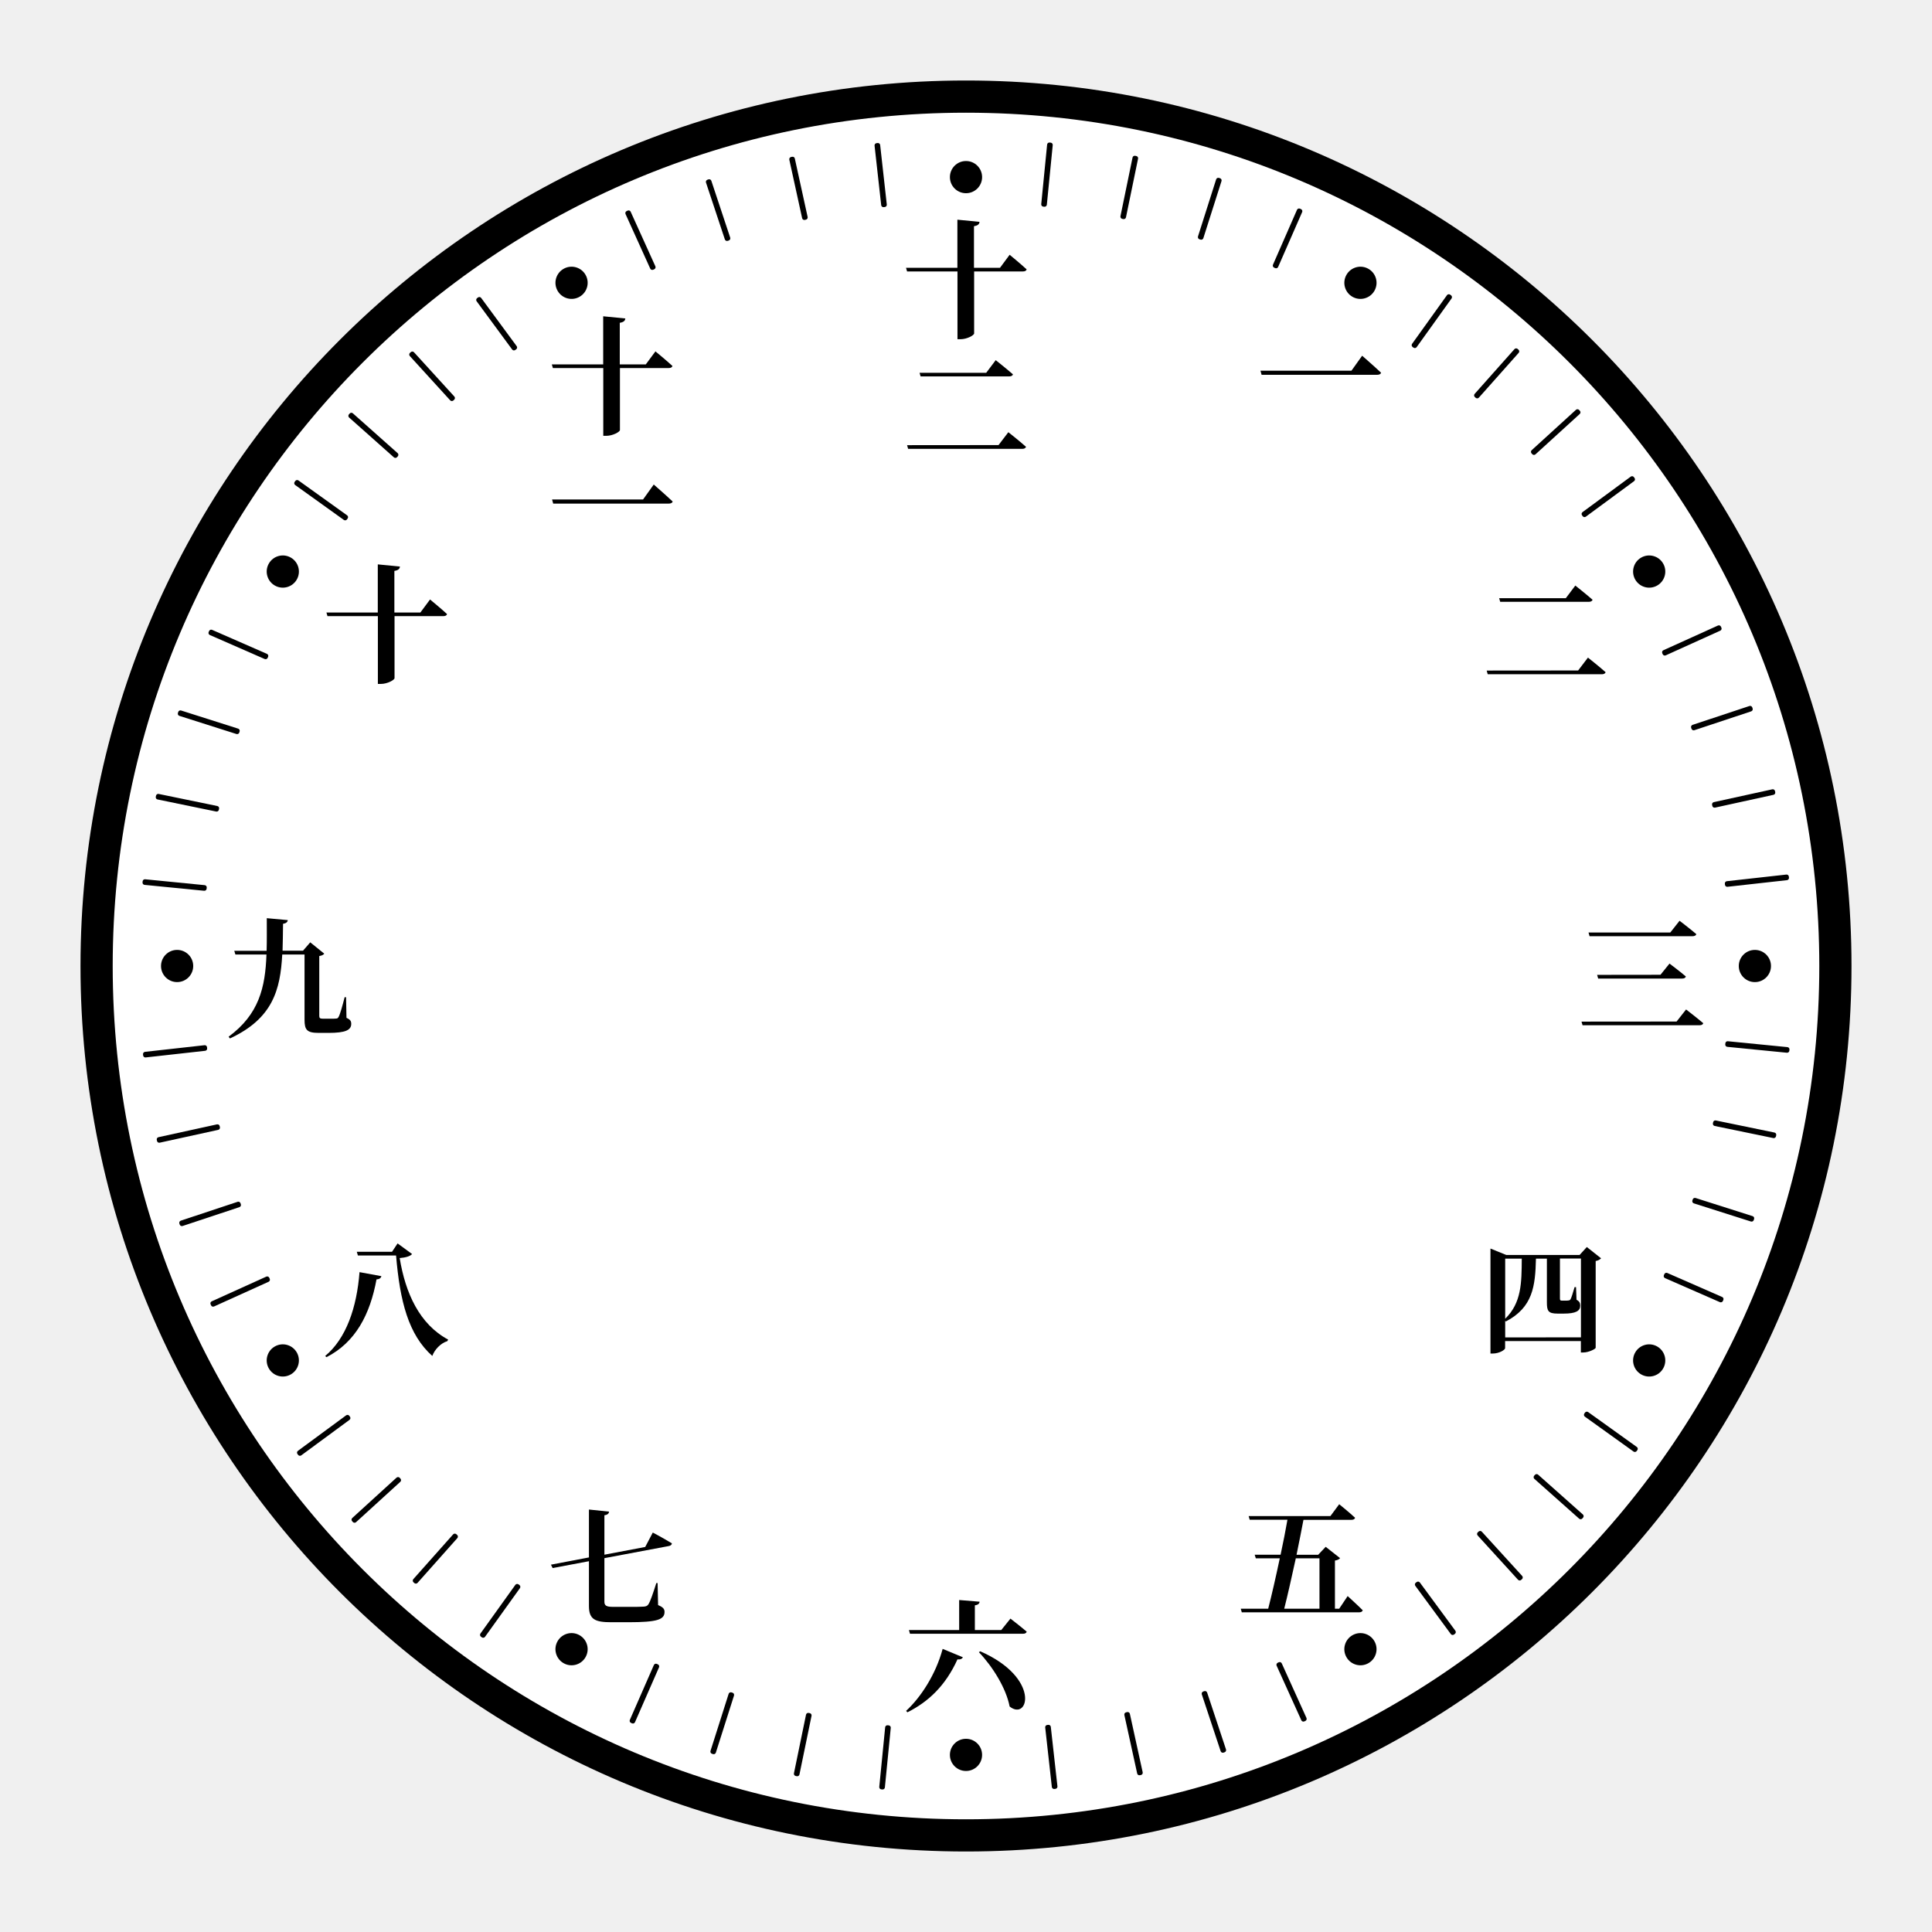
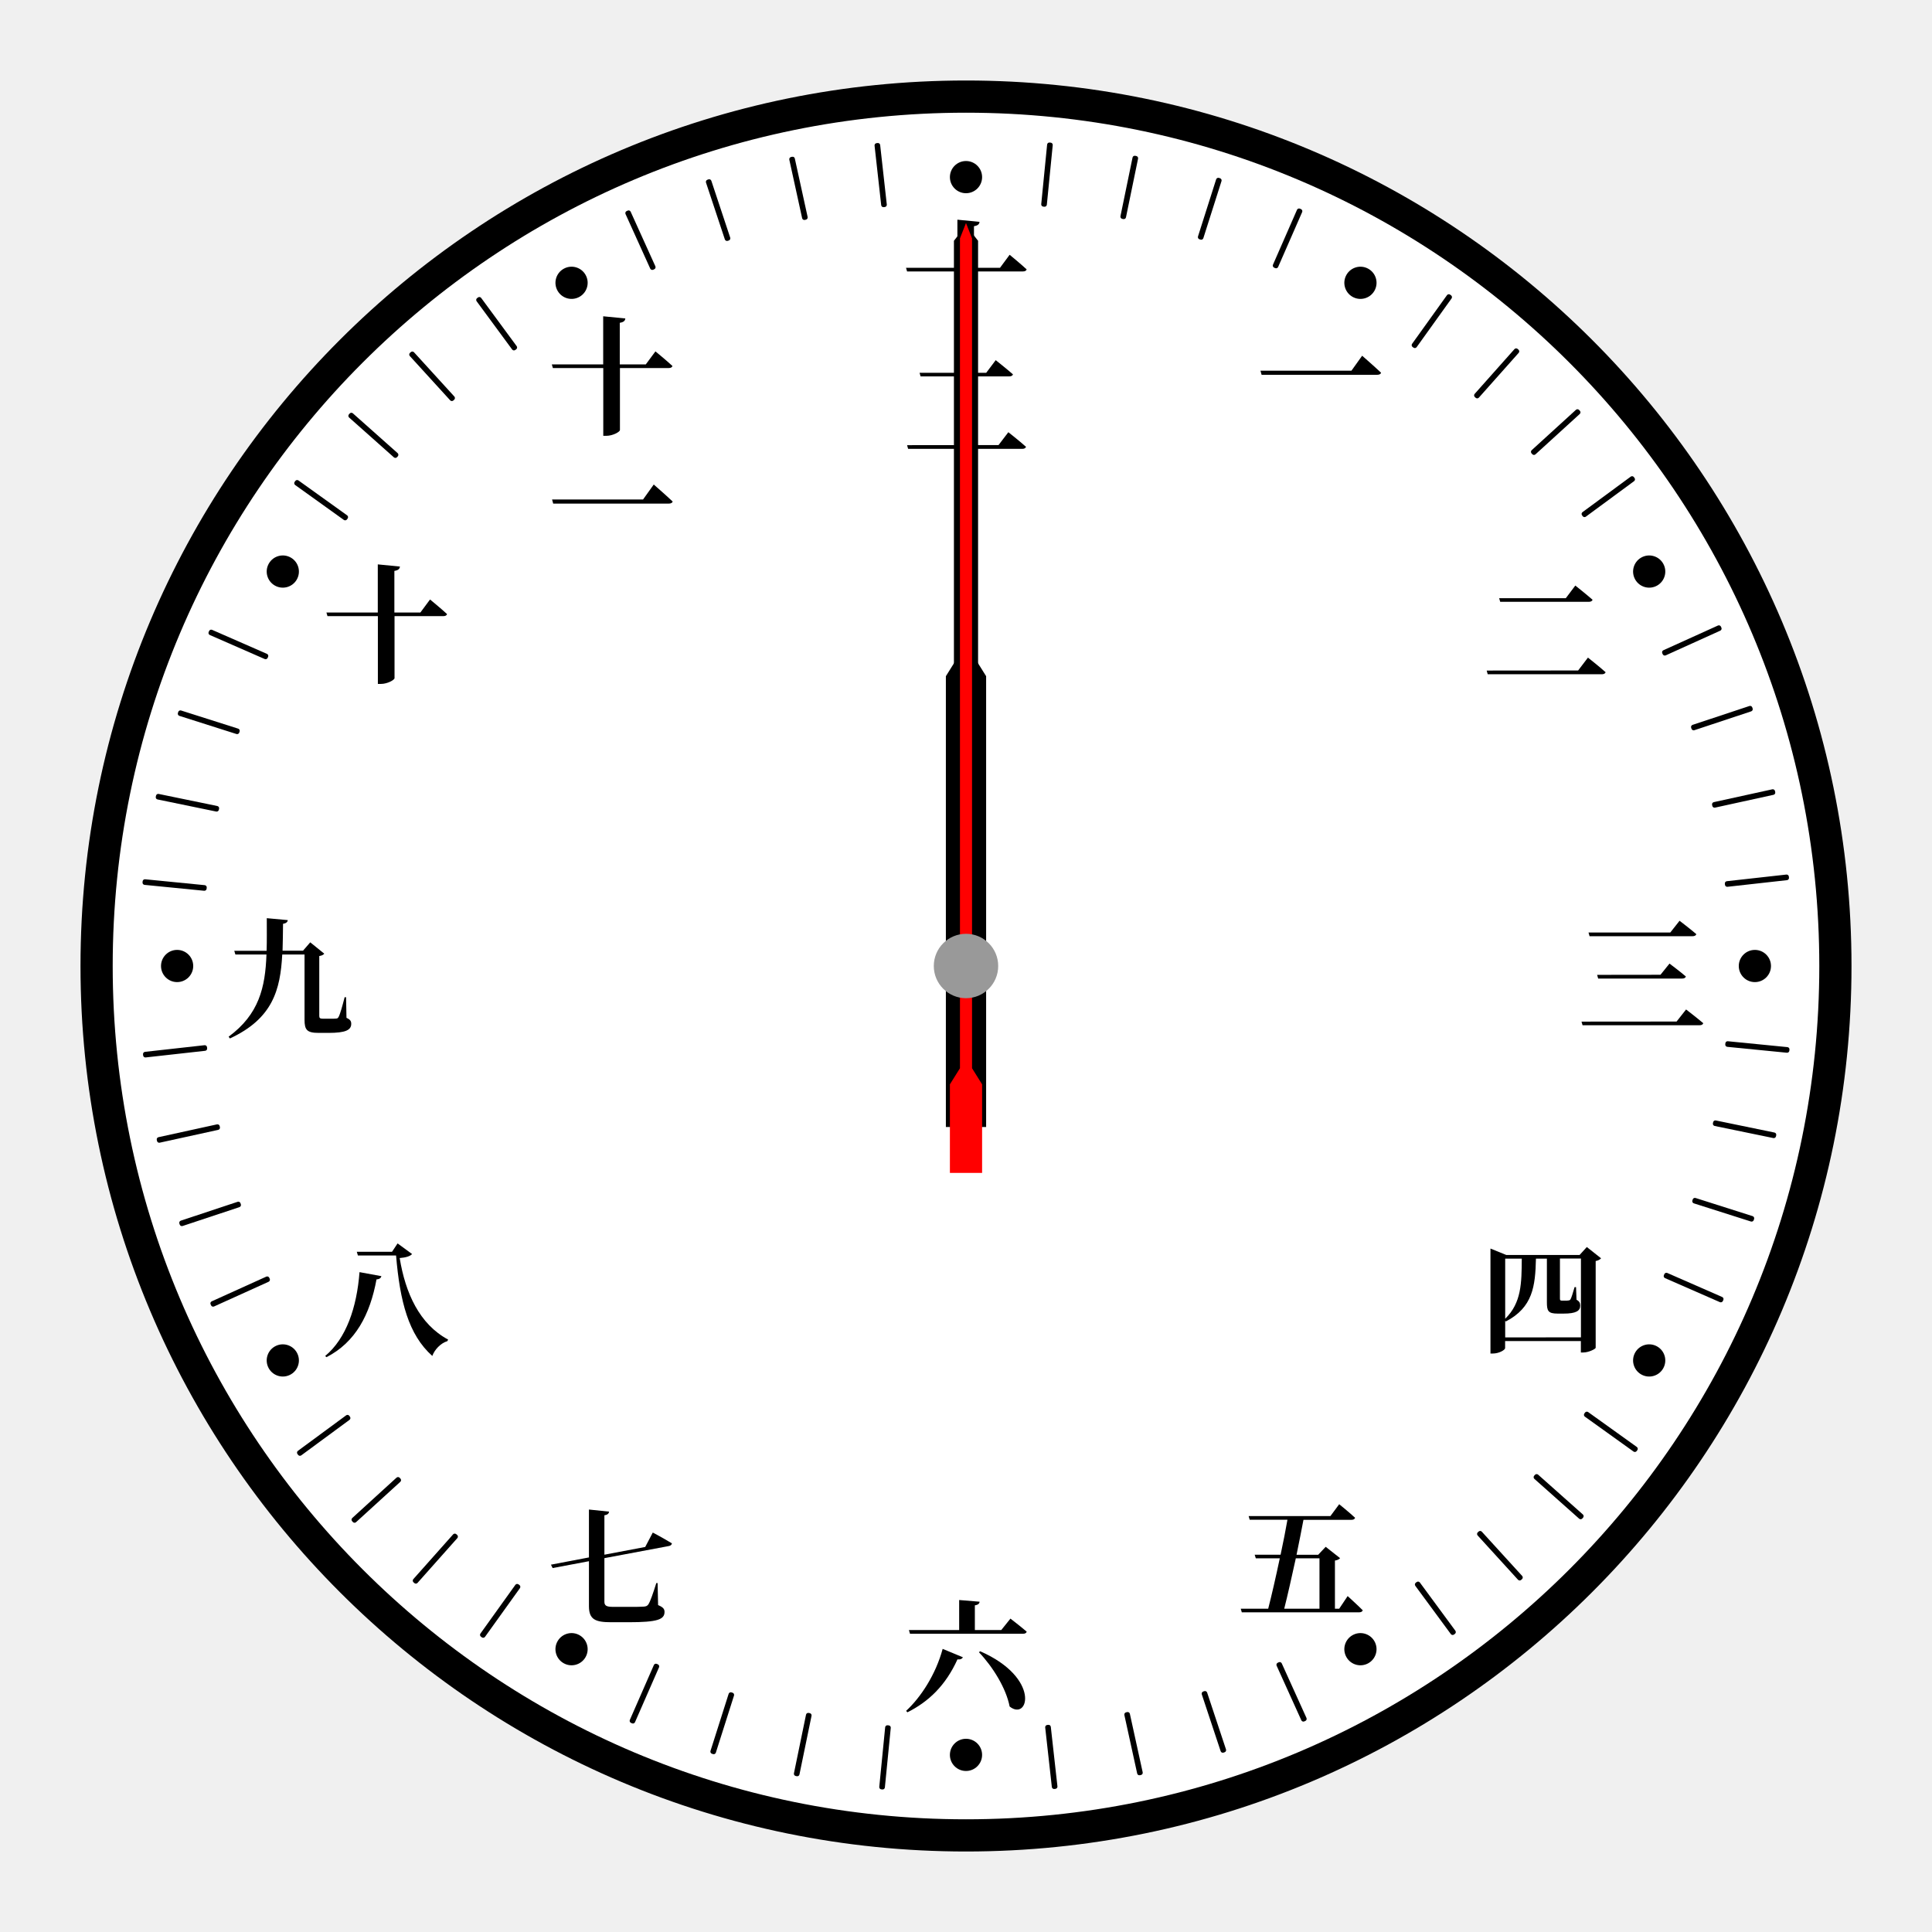
<svg xmlns="http://www.w3.org/2000/svg" xmlns:xlink="http://www.w3.org/1999/xlink" id="svg8" version="1.1" viewBox="0 0 24 24" height="240" width="240">
-   <defs id="defs2" />
-   <g id="layer1">
+   <defs id="defs2">
+     <rect id="rect1994" height="8.4" width="10.2" y="8.4" x="7.8" />
+   </defs>
+   <g style="display:inline" id="layer1">
    <circle r="10.8" cy="12" cx="12" id="path873" style="fill:#ffffff;stroke:#000000;stroke-width:0.4;stroke-linecap:square;stroke-linejoin:round" />
    <g transform="rotate(-0.339752,11.97319,12.00003)" id="g1076">
-       <rect transform="matrix(1,2.9984403e-4,3.1580234e-4,0.9999999,0,0)" rx="0.028" y="1.518" x="-1.946" height="0.8" width="0.07" id="use896" style="fill:#000000;stroke:none;stroke-width:0.274;stroke-linecap:square;stroke-linejoin:round" />
-       <rect rx="0.25" transform="rotate(0.339752)" y="3.129" x="-2.329" height="0.4" width="0.4" id="rect1122" style="fill:#000000;stroke:none;stroke-width:0.231;stroke-linecap:square;stroke-linejoin:round" />
-       <use height="100%" width="100%" transform="rotate(-6,6.944633,-121.1139)" id="use1492" xlink:href="#use896" y="0" x="0" />
-       <use x="0" y="0" xlink:href="#use896" id="use1494" transform="rotate(-12,5.984211,-54.42439)" width="100%" height="100%" />
-       <use height="100%" width="100%" transform="rotate(-18,5.662897,-32.11308)" id="use1496" xlink:href="#use896" y="0" x="0" />
-       <use x="0" y="0" xlink:href="#use896" id="use1498" transform="rotate(-24,5.501355,-20.89597)" width="100%" height="100%" />
-       <use height="100%" width="100%" transform="rotate(-36,5.338023,-9.55461)" id="use1500" xlink:href="#use896" y="0" x="0" />
-       <use x="0" y="0" xlink:href="#use896" id="use1502" transform="rotate(-42,5.290579,-6.260178)" width="100%" height="100%" />
-       <use height="100%" width="100%" transform="rotate(-48,5.254533,-3.757242)" id="use1504" xlink:href="#use896" y="0" x="0" />
-       <use x="0" y="0" xlink:href="#use896" id="use1506" transform="rotate(-54,5.226079,-1.781492)" width="100%" height="100%" />
-       <use height="100%" width="100%" transform="rotate(-66,5.183639,1.165446)" id="use1508" xlink:href="#use896" y="0" x="0" />
-       <use x="0" y="0" xlink:href="#use896" id="use1510" transform="rotate(-72,5.167227,2.305078)" width="100%" height="100%" />
-       <use height="100%" width="100%" transform="rotate(-78,5.153023,3.291362)" id="use1512" xlink:href="#use896" y="0" x="0" />
-       <use x="0" y="0" xlink:href="#use896" id="use1514" transform="rotate(-84,5.140546,4.157743)" width="100%" height="100%" />
-       <use height="100%" width="100%" transform="rotate(-96,5.119443,5.623096)" id="use1516" xlink:href="#use896" y="0" x="0" />
-       <use x="0" y="0" xlink:href="#use896" id="use1518" transform="rotate(-102,5.110346,6.254804)" width="100%" height="100%" />
-       <use height="100%" width="100%" transform="rotate(-108,5.101989,6.835076)" id="use1520" xlink:href="#use896" y="0" x="0" />
-       <use x="0" y="0" xlink:href="#use896" id="use1522" transform="rotate(-114,5.094245,7.37278)" width="100%" height="100%" />
-       <use height="100%" width="100%" transform="rotate(-126,5.080202,8.347891)" id="use1524" xlink:href="#use896" y="0" x="0" />
-       <use x="0" y="0" xlink:href="#use896" id="use1526" transform="rotate(-132,5.073747,8.796101)" width="100%" height="100%" />
-       <use height="100%" width="100%" transform="rotate(-138,5.067587,9.223871)" id="use1528" xlink:href="#use896" y="0" x="0" />
-       <use x="0" y="0" xlink:href="#use896" id="use1530" transform="rotate(-144,5.061669,9.634769)" width="100%" height="100%" />
-       <use height="100%" width="100%" transform="rotate(-156,5.050389,10.41805)" id="use1532" xlink:href="#use896" y="0" x="0" />
-       <use x="0" y="0" xlink:href="#use896" id="use1534" transform="rotate(-162,5.044951,10.79568)" width="100%" height="100%" />
-       <use height="100%" width="100%" transform="rotate(-168,5.039602,11.16709)" id="use1536" xlink:href="#use896" y="0" x="0" />
-       <use x="0" y="0" xlink:href="#use896" id="use1538" transform="rotate(-174,5.034312,11.53444)" width="100%" height="100%" />
-       <use height="100%" width="100%" transform="rotate(174,5.023789,12.2651)" id="use1540" xlink:href="#use896" y="0" x="0" />
-       <use x="0" y="0" xlink:href="#use896" id="use1542" transform="rotate(168,5.018499,12.63244)" width="100%" height="100%" />
-       <use height="100%" width="100%" transform="rotate(162,5.01315,13.00386)" id="use1544" xlink:href="#use896" y="0" x="0" />
-       <use x="0" y="0" xlink:href="#use896" id="use1546" transform="rotate(156,5.007711,13.38149)" width="100%" height="100%" />
-       <use height="100%" width="100%" transform="rotate(144,4.996431,14.16477)" id="use1548" xlink:href="#use896" y="0" x="0" />
-       <use x="0" y="0" xlink:href="#use896" id="use1550" transform="rotate(138,4.990514,14.57567)" width="100%" height="100%" />
-       <use height="100%" width="100%" transform="rotate(132,4.984353,15.00343)" id="use1552" xlink:href="#use896" y="0" x="0" />
-       <use x="0" y="0" xlink:href="#use896" id="use1554" transform="rotate(126,4.977898,15.45164)" width="100%" height="100%" />
-       <use height="100%" width="100%" transform="rotate(114,4.963855,16.42676)" id="use1556" xlink:href="#use896" y="0" x="0" />
-       <use x="0" y="0" xlink:href="#use896" id="use1558" transform="rotate(108,4.956112,16.96446)" width="100%" height="100%" />
-       <use height="100%" width="100%" transform="rotate(102,4.947755,17.54473)" id="use1560" xlink:href="#use896" y="0" x="0" />
-       <use x="0" y="0" xlink:href="#use896" id="use1562" transform="rotate(96,4.938657,18.17644)" width="100%" height="100%" />
-       <use height="100%" width="100%" transform="rotate(84,4.917554,19.64179)" id="use1564" xlink:href="#use896" y="0" x="0" />
-       <use x="0" y="0" xlink:href="#use896" id="use1566" transform="rotate(78,4.905077,20.50817)" width="100%" height="100%" />
-       <use height="100%" width="100%" transform="rotate(72,4.890873,21.49446)" id="use1568" xlink:href="#use896" y="0" x="0" />
-       <use x="0" y="0" xlink:href="#use896" id="use1570" transform="rotate(66,4.874461,22.63409)" width="100%" height="100%" />
-       <use height="100%" width="100%" transform="rotate(54,4.832021,25.58103)" id="use1572" xlink:href="#use896" y="0" x="0" />
-       <use x="0" y="0" xlink:href="#use896" id="use1574" transform="rotate(48,4.803567,27.55678)" width="100%" height="100%" />
-       <use height="100%" width="100%" transform="rotate(42,4.767522,30.05971)" id="use1576" xlink:href="#use896" y="0" x="0" />
-       <use x="0" y="0" xlink:href="#use896" id="use1578" transform="rotate(36,4.720077,33.35415)" width="100%" height="100%" />
-       <use height="100%" width="100%" transform="rotate(24,4.556746,44.69551)" id="use1580" xlink:href="#use896" y="0" x="0" />
-       <use x="0" y="0" xlink:href="#use896" id="use1582" transform="rotate(18,4.395204,55.91261)" width="100%" height="100%" />
-       <use height="100%" width="100%" transform="rotate(12,4.07389,78.22392)" id="use1584" xlink:href="#use896" y="0" x="0" />
-       <use x="0" y="0" xlink:href="#use896" id="use1586" transform="rotate(6,3.113469,144.9134)" width="100%" height="100%" />
-       <use height="100%" width="100%" transform="rotate(-30,2.8145,-13.95233)" id="use1590" xlink:href="#rect1122" y="0" x="0" />
-       <use x="0" y="0" xlink:href="#rect1122" id="use1592" transform="rotate(-60,3.930276,0.2545401)" width="100%" height="100%" />
-       <use height="100%" width="100%" transform="rotate(-90,4.338679,5.454614)" id="use1594" xlink:href="#rect1122" y="0" x="0" />
-       <use x="0" y="0" xlink:href="#rect1122" id="use1596" transform="rotate(-120,4.57447,8.456878)" width="100%" height="100%" />
-       <use height="100%" width="100%" transform="rotate(-150,4.747081,10.65469)" id="use1598" xlink:href="#rect1122" y="0" x="0" />
-       <use x="0" y="0" xlink:href="#rect1122" id="use1600" transform="rotate(-180,4.896567,12.55805)" width="100%" height="100%" />
-       <use height="100%" width="100%" transform="rotate(150,5.046053,14.46141)" id="use1602" xlink:href="#rect1122" y="0" x="0" />
-       <use x="0" y="0" xlink:href="#rect1122" id="use1604" transform="rotate(120,5.218664,16.65922)" width="100%" height="100%" />
-       <use height="100%" width="100%" transform="rotate(90,5.454455,19.66148)" id="use1606" xlink:href="#rect1122" y="0" x="0" />
-       <use x="0" y="0" xlink:href="#rect1122" id="use1608" transform="rotate(60,5.862857,24.86155)" width="100%" height="100%" />
-       <use height="100%" width="100%" transform="rotate(30,6.978634,39.06842)" id="use1610" xlink:href="#rect1122" y="0" x="0" />
-       <use x="0" y="0" xlink:href="#rect1122" id="use1616" transform="translate(14.20687,-1.115776)" width="100%" height="100%" />
+       <use height="100%" width="100%" transform="rotate(-5.660248,6.224752,-129.0804)" id="use1492" xlink:href="#use896" y="0" x="0" />
+       <use x="0" y="0" xlink:href="#use896" id="use1494" transform="rotate(-11.66025,5.607704,-56.33429)" width="100%" height="100%" />
+       <use height="100%" width="100%" transform="rotate(-17.66025,5.40923,-32.93555)" id="use1496" xlink:href="#use896" y="0" x="0" />
+       <use x="0" y="0" xlink:href="#use896" id="use1498" transform="rotate(-23.66025,5.31089,-21.34186)" width="100%" height="100%" />
+       <use height="100%" width="100%" transform="rotate(-35.66025,5.212424,-9.733254)" id="use1500" xlink:href="#use896" y="0" x="0" />
+       <use x="0" y="0" xlink:href="#use896" id="use1502" transform="rotate(-41.66025,5.184,-6.382347)" width="100%" height="100%" />
+       <use height="100%" width="100%" transform="rotate(-47.66025,5.16246,-3.842824)" id="use1504" xlink:href="#use896" y="0" x="0" />
+       <use x="0" y="0" xlink:href="#use896" id="use1506" transform="rotate(-53.66025,5.145488,-1.842034)" width="100%" height="100%" />
+       <use height="100%" width="100%" transform="rotate(-65.66025,5.120228,1.135976)" id="use1508" xlink:href="#use896" y="0" x="0" />
+       <use x="0" y="0" xlink:href="#use896" id="use1510" transform="rotate(-71.66025,5.110477,2.285614)" width="100%" height="100%" />
+       <use height="100%" width="100%" transform="rotate(-77.66025,5.102045,3.279654)" id="use1512" xlink:href="#use896" y="0" x="0" />
+       <use x="0" y="0" xlink:href="#use896" id="use1514" transform="rotate(-83.66025,5.094645,4.15216)" width="100%" height="100%" />
+       <use height="100%" width="100%" transform="rotate(-95.66025,5.08214,5.626402)" id="use1516" xlink:href="#use896" y="0" x="0" />
+       <use x="0" y="0" xlink:href="#use896" id="use1518" transform="rotate(-101.6603,5.076754,6.261373)" width="100%" height="100%" />
+       <use height="100%" width="100%" transform="rotate(-107.6603,5.071809,6.844342)" id="use1520" xlink:href="#use896" y="0" x="0" />
+       <use x="0" y="0" xlink:href="#use896" id="use1522" transform="rotate(-113.6603,5.067229,7.384288)" width="100%" height="100%" />
+       <use height="100%" width="100%" transform="rotate(-125.6603,5.058929,8.362834)" id="use1524" xlink:href="#use896" y="0" x="0" />
+       <use x="0" y="0" xlink:href="#use896" id="use1526" transform="rotate(-131.6602,5.055116,8.812349)" width="100%" height="100%" />
+       <use height="100%" width="100%" transform="rotate(-137.6602,5.051478,9.241205)" id="use1528" xlink:href="#use896" y="0" x="0" />
+       <use x="0" y="0" xlink:href="#use896" id="use1530" transform="rotate(-143.6602,5.047985,9.653)" width="100%" height="100%" />
+       <use height="100%" width="100%" transform="rotate(-155.6602,5.04133,10.43759)" id="use1532" xlink:href="#use896" y="0" x="0" />
+       <use x="0" y="0" xlink:href="#use896" id="use1534" transform="rotate(-161.6602,5.038123,10.81566)" width="100%" height="100%" />
+       <use height="100%" width="100%" transform="rotate(-167.6602,5.03497,11.1874)" id="use1536" xlink:href="#use896" y="0" x="0" />
+       <use x="0" y="0" xlink:href="#use896" id="use1538" transform="rotate(-173.6602,5.031853,11.55494)" width="100%" height="100%" />
+       <use height="100%" width="100%" transform="rotate(174.3398,5.025654,12.28566)" id="use1540" xlink:href="#use896" y="0" x="0" />
+       <use x="0" y="0" xlink:href="#use896" id="use1542" transform="rotate(168.3398,5.02254,12.65286)" width="100%" height="100%" />
+       <use height="100%" width="100%" transform="rotate(162.3398,5.019392,13.02401)" id="use1544" xlink:href="#use896" y="0" x="0" />
+       <use x="0" y="0" xlink:href="#use896" id="use1546" transform="rotate(156.3398,5.016192,13.40126)" width="100%" height="100%" />
+       <use height="100%" width="100%" transform="rotate(144.3398,5.009558,14.18335)" id="use1548" xlink:href="#use896" y="0" x="0" />
+       <use x="0" y="0" xlink:href="#use896" id="use1550" transform="rotate(138.3398,5.00608,14.59342)" width="100%" height="100%" />
+       <use height="100%" width="100%" transform="rotate(132.3398,5.00246,15.02017)" id="use1552" xlink:href="#use896" y="0" x="0" />
+       <use x="0" y="0" xlink:href="#use896" id="use1554" transform="rotate(126.3397,4.998668,15.46715)" width="100%" height="100%" />
+       <use height="100%" width="100%" transform="rotate(114.3397,4.990425,16.43899)" id="use1556" xlink:href="#use896" y="0" x="0" />
+       <use x="0" y="0" xlink:href="#use896" id="use1558" transform="rotate(108.3397,4.985882,16.97455)" width="100%" height="100%" />
+       <use height="100%" width="100%" transform="rotate(102.3397,4.980982,17.55223)" id="use1560" xlink:href="#use896" y="0" x="0" />
+       <use x="0" y="0" xlink:href="#use896" id="use1562" transform="rotate(96.33975,4.975651,18.18079)" width="100%" height="100%" />
+       <use height="100%" width="100%" transform="rotate(84.33975,4.963294,19.63756)" id="use1564" xlink:href="#use896" y="0" x="0" />
+       <use x="0" y="0" xlink:href="#use896" id="use1566" transform="rotate(78.33975,4.955995,20.49801)" width="100%" height="100%" />
+       <use height="100%" width="100%" transform="rotate(72.33975,4.947693,21.47678)" id="use1568" xlink:href="#use896" y="0" x="0" />
+       <use x="0" y="0" xlink:href="#use896" id="use1570" transform="rotate(66.33975,4.938109,22.60671)" width="100%" height="100%" />
+       <use height="100%" width="100%" transform="rotate(54.33975,4.913368,25.52351)" id="use1572" xlink:href="#use896" y="0" x="0" />
+       <use x="0" y="0" xlink:href="#use896" id="use1574" transform="rotate(48.33975,4.896815,27.47498)" width="100%" height="100%" />
+       <use height="100%" width="100%" transform="rotate(42.33975,4.875885,29.94249)" id="use1576" xlink:href="#use896" y="0" x="0" />
+       <use x="0" y="0" xlink:href="#use896" id="use1578" transform="rotate(36.33975,4.848404,33.18236)" width="100%" height="100%" />
+       <use height="100%" width="100%" transform="rotate(24.33975,4.754378,44.26741)" id="use1580" xlink:href="#use896" y="0" x="0" />
+       <use x="0" y="0" xlink:href="#use896" id="use1582" transform="rotate(18.33975,4.662259,55.12774)" width="100%" height="100%" />
+       <use height="100%" width="100%" transform="rotate(12.33975,4.48157,76.42983)" id="use1584" xlink:href="#use896" y="0" x="0" />
+       <use x="0" y="0" xlink:href="#use896" id="use1586" transform="rotate(6.339752,3.960833,137.8215)" width="100%" height="100%" />
+       <use height="100%" width="100%" transform="rotate(-29.66025,2.634216,-14.21525)" id="use1590" xlink:href="#rect1122" y="0" x="0" />
+       <use x="0" y="0" xlink:href="#rect1122" id="use1592" transform="rotate(-59.66025,3.853756,0.2178809)" width="100%" height="100%" />
+       <use height="100%" width="100%" transform="rotate(-89.66025,4.296512,5.457853)" id="use1594" xlink:href="#rect1122" y="0" x="0" />
+       <use x="0" y="0" xlink:href="#rect1122" id="use1596" transform="rotate(-119.6603,4.55126,8.472777)" width="100%" height="100%" />
+       <use height="100%" width="100%" transform="rotate(-149.6602,4.737344,10.67506)" id="use1598" xlink:href="#rect1122" y="0" x="0" />
+       <use x="0" y="0" xlink:href="#rect1122" id="use1600" transform="rotate(-179.6602,4.898221,12.57903)" width="100%" height="100%" />
+       <use height="100%" width="100%" transform="rotate(150.3398,5.058843,14.47997)" id="use1602" xlink:href="#rect1122" y="0" x="0" />
+       <use x="0" y="0" xlink:href="#rect1122" id="use1604" transform="rotate(120.3397,5.243997,16.67125)" width="100%" height="100%" />
+       <use height="100%" width="100%" transform="rotate(90.33975,5.496374,19.6581)" id="use1606" xlink:href="#rect1122" y="0" x="0" />
+       <use x="0" y="0" xlink:href="#rect1122" id="use1608" transform="rotate(60.33975,5.932014,24.81387)" width="100%" height="100%" />
+       <use height="100%" width="100%" transform="rotate(30.33975,7.112672,38.78683)" id="use1610" xlink:href="#rect1122" y="0" x="0" />
+       <use x="0" y="0" xlink:href="#rect1122" id="use1616" transform="rotate(0.339752,207.2406,2407.281)" width="100%" height="100%" />
+     </g>
+     <g style="display:none" id="layer4">
+       <rect transform="matrix(0.9999842,-0.00562992,0.00624555,0.9999805,-0.07094677,0.07120906)" rx="0.028" y="1.518" x="-1.946" height="0.8" width="0.07" id="use896" style="fill:#000000;stroke:none;stroke-width:0.274;stroke-linecap:square;stroke-linejoin:round" />
+       <rect rx="0.25" transform="translate(-0.07094677,0.07120906)" y="3.129" x="-2.329" height="0.4" width="0.4" id="rect1122" style="fill:#000000;stroke:none;stroke-width:0.231;stroke-linecap:square;stroke-linejoin:round" />
    </g>
    <g transform="translate(0.00506583,0.08697566)" id="g1645-8" style="fill:#000000">
      <g style="font-style:normal;font-weight:normal;font-size:4px;line-height:1.25;font-family:sans-serif;letter-spacing:0px;word-spacing:0px;writing-mode:tb-rl;fill:#000000;fill-opacity:1;stroke:none;stroke-width:0.1" id="text1188-6" aria-label="十二">
        <path id="path1928" style="font-style:normal;font-variant:normal;font-weight:bold;font-stretch:normal;font-size:1.6px;font-family:'Noto Serif CJK JP';-inkscape-font-specification:'Noto Serif CJK JP Bold';writing-mode:tb-rl;fill:#000000;stroke-width:0.1" d="m 12.417,3.24 h -0.323 v -0.517 c 0.051,-0.008 0.066,-0.027 0.069,-0.054 l -0.275,-0.027 v 0.598 h -0.638 l 0.013,0.045 h 0.626 v 0.842 h 0.037 c 0.083,0 0.17,-0.05 0.17,-0.072 v -0.77 h 0.606 c 0.024,0 0.042,-0.008 0.046,-0.026 -0.078,-0.072 -0.211,-0.181 -0.211,-0.181 z" />
        <path id="path1930" style="font-style:normal;font-variant:normal;font-weight:bold;font-stretch:normal;font-size:1.6px;font-family:'Noto Serif CJK JP';-inkscape-font-specification:'Noto Serif CJK JP Bold';writing-mode:tb-rl;fill:#000000;stroke-width:0.1" d="m 11.263,5.443 0.013,0.046 h 1.418 c 0.022,0 0.042,-0.008 0.046,-0.026 -0.083,-0.074 -0.219,-0.181 -0.219,-0.181 l -0.122,0.16 z m 0.155,-0.899 0.013,0.045 h 1.101 c 0.022,0 0.042,-0.008 0.046,-0.026 -0.08,-0.07 -0.214,-0.176 -0.214,-0.176 l -0.118,0.157 z" />
      </g>
      <g style="font-style:normal;font-weight:normal;font-size:4px;line-height:1.25;font-family:sans-serif;letter-spacing:0px;word-spacing:0px;writing-mode:tb-rl;fill:#000000;fill-opacity:1;stroke:none;stroke-width:0.1" id="text1230-2" aria-label="十一">
        <path id="path1933" style="font-style:normal;font-variant:normal;font-weight:bold;font-stretch:normal;font-size:1.6px;font-family:'Noto Serif CJK JP';-inkscape-font-specification:'Noto Serif CJK JP Bold';writing-mode:tb-rl;fill:#000000;stroke-width:0.1" d="m 8.017,4.44 h -0.323 v -0.517 c 0.051,-0.008 0.066,-0.027 0.069,-0.054 l -0.275,-0.027 v 0.598 h -0.638 l 0.013,0.045 h 0.626 v 0.842 h 0.037 c 0.083,0 0.17,-0.05 0.17,-0.072 v -0.77 h 0.606 c 0.024,0 0.042,-0.008 0.046,-0.026 -0.078,-0.072 -0.211,-0.181 -0.211,-0.181 z" />
        <path id="path1935" style="font-style:normal;font-variant:normal;font-weight:bold;font-stretch:normal;font-size:1.6px;font-family:'Noto Serif CJK JP';-inkscape-font-specification:'Noto Serif CJK JP Bold';writing-mode:tb-rl;fill:#000000;stroke-width:0.1" d="m 6.853,6.118 0.014,0.051 h 1.434 c 0.027,0 0.045,-0.008 0.05,-0.026 -0.088,-0.083 -0.235,-0.211 -0.235,-0.211 l -0.133,0.186 z" />
      </g>
      <g style="font-style:normal;font-weight:normal;font-size:4px;line-height:1.25;font-family:sans-serif;letter-spacing:0px;word-spacing:0px;writing-mode:tb-rl;fill:#000000;fill-opacity:1;stroke:none;stroke-width:0.1" id="text1250-8" aria-label="一">
        <path id="path1938" style="font-style:normal;font-variant:normal;font-weight:bold;font-stretch:normal;font-size:1.6px;font-family:'Noto Serif CJK JP';-inkscape-font-specification:'Noto Serif CJK JP Bold';writing-mode:tb-rl;fill:#000000;stroke-width:0.1" d="m 15.653,4.518 0.014,0.051 h 1.434 c 0.027,0 0.045,-0.008 0.05,-0.026 -0.088,-0.083 -0.235,-0.211 -0.235,-0.211 l -0.133,0.186 z" />
      </g>
      <g style="font-style:normal;font-weight:normal;font-size:4px;line-height:1.25;font-family:sans-serif;letter-spacing:0px;word-spacing:0px;writing-mode:tb-rl;fill:#000000;fill-opacity:1;stroke:none;stroke-width:0.1" id="text1254-0" aria-label="二">
        <path id="path1941" style="font-style:normal;font-variant:normal;font-weight:bold;font-stretch:normal;font-size:1.6px;font-family:'Noto Serif CJK JP';-inkscape-font-specification:'Noto Serif CJK JP Bold';writing-mode:tb-rl;fill:#000000;stroke-width:0.1" d="m 18.463,8.243 0.013,0.046 h 1.418 c 0.022,0 0.042,-0.008 0.046,-0.026 -0.083,-0.074 -0.219,-0.181 -0.219,-0.181 l -0.122,0.16 z m 0.155,-0.899 0.013,0.045 h 1.101 c 0.022,0 0.042,-0.008 0.046,-0.026 -0.08,-0.07 -0.214,-0.176 -0.214,-0.176 l -0.118,0.157 z" />
      </g>
      <g style="font-style:normal;font-weight:normal;font-size:4px;line-height:1.25;font-family:sans-serif;letter-spacing:0px;word-spacing:0px;writing-mode:tb-rl;fill:#000000;fill-opacity:1;stroke:none;stroke-width:0.1" id="text1258-9" aria-label="三">
        <path id="path1944" style="font-style:normal;font-variant:normal;font-weight:bold;font-stretch:normal;font-size:1.6px;font-family:'Noto Serif CJK JP';-inkscape-font-specification:'Noto Serif CJK JP Bold';writing-mode:tb-rl;fill:#000000;stroke-width:0.1" d="m 19.641,12.604 0.013,0.045 h 1.453 c 0.024,0 0.042,-0.008 0.046,-0.026 -0.082,-0.069 -0.213,-0.17 -0.213,-0.17 l -0.118,0.15 z m 0.194,-0.581 0.013,0.046 h 1.043 c 0.024,0 0.042,-0.008 0.046,-0.026 -0.077,-0.066 -0.203,-0.16 -0.203,-0.16 l -0.112,0.139 z m -0.107,-0.526 0.013,0.046 h 1.28 c 0.022,0 0.042,-0.008 0.046,-0.026 -0.078,-0.067 -0.208,-0.166 -0.208,-0.166 l -0.115,0.146 z" />
      </g>
      <g style="font-style:normal;font-weight:normal;font-size:4px;line-height:1.25;font-family:sans-serif;letter-spacing:0px;word-spacing:0px;writing-mode:tb-rl;fill:#000000;fill-opacity:1;stroke:none;stroke-width:0.1" id="text1262-6" aria-label="四 ">
        <path id="path1947" style="font-style:normal;font-variant:normal;font-weight:bold;font-stretch:normal;font-size:1.6px;font-family:'Noto Serif CJK JP';-inkscape-font-specification:'Noto Serif CJK JP Bold';writing-mode:tb-rl;fill:#000000;stroke-width:0.1" d="m 18.693,16.527 v -0.208 l 0.008,0.01 c 0.336,-0.176 0.366,-0.438 0.374,-0.781 h 0.136 v 0.542 c 0,0.106 0.014,0.141 0.133,0.141 h 0.075 c 0.154,0 0.206,-0.034 0.206,-0.098 0,-0.032 -0.008,-0.054 -0.046,-0.074 l -0.006,-0.157 h -0.018 c -0.019,0.066 -0.04,0.136 -0.051,0.152 -0.006,0.011 -0.016,0.013 -0.027,0.014 -0.008,0.002 -0.022,0.002 -0.04,0.002 h -0.038 c -0.022,0 -0.026,-0.006 -0.026,-0.027 v -0.486 -0.01 h 0.261 v 0.979 z m 0.206,-0.979 c -0.002,0.304 -0.003,0.549 -0.206,0.747 v -0.747 z m 0.808,-0.144 -0.09,0.099 h -0.91 l -0.197,-0.08 v 1.304 h 0.03 c 0.077,0 0.152,-0.045 0.152,-0.067 v -0.088 h 0.941 v 0.142 h 0.03 c 0.066,0 0.152,-0.043 0.154,-0.058 v -1.078 c 0.034,-0.006 0.056,-0.021 0.067,-0.034 z" />
      </g>
      <g style="font-style:normal;font-weight:normal;font-size:4px;line-height:1.25;font-family:sans-serif;letter-spacing:0px;word-spacing:0px;writing-mode:tb-rl;fill:#000000;fill-opacity:1;stroke:none;stroke-width:0.1" id="text1266-2" aria-label="五 ">
        <path id="path1950" style="font-style:normal;font-variant:normal;font-weight:bold;font-stretch:normal;font-size:1.6px;font-family:'Noto Serif CJK JP';-inkscape-font-specification:'Noto Serif CJK JP Bold';writing-mode:tb-rl;fill:#000000;stroke-width:0.1" d="m 16.386,19.271 v 0.626 h -0.438 c 0.042,-0.165 0.094,-0.397 0.144,-0.626 z m 0.245,0.626 h -0.053 v -0.598 c 0.034,-0.005 0.054,-0.018 0.064,-0.03 l -0.179,-0.141 -0.093,0.099 h -0.269 c 0.032,-0.155 0.062,-0.307 0.086,-0.434 h 0.595 c 0.024,0 0.042,-0.008 0.046,-0.026 -0.072,-0.067 -0.197,-0.168 -0.197,-0.168 l -0.109,0.147 h -1.016 l 0.013,0.046 h 0.469 c -0.022,0.125 -0.051,0.277 -0.085,0.434 h -0.322 l 0.014,0.045 h 0.298 c -0.048,0.227 -0.101,0.459 -0.144,0.626 h -0.341 l 0.013,0.045 h 1.456 c 0.024,0 0.042,-0.008 0.046,-0.026 -0.069,-0.069 -0.187,-0.176 -0.187,-0.176 z" />
      </g>
      <g style="font-style:normal;font-weight:normal;font-size:4px;line-height:1.25;font-family:sans-serif;letter-spacing:0px;word-spacing:0px;writing-mode:tb-rl;fill:#000000;fill-opacity:1;stroke:none;stroke-width:0.1" id="text1270-6" aria-label="六">
        <path id="path1953" style="font-style:normal;font-variant:normal;font-weight:bold;font-stretch:normal;font-size:1.6px;font-family:'Noto Serif CJK JP';-inkscape-font-specification:'Noto Serif CJK JP Bold';writing-mode:tb-rl;fill:#000000;stroke-width:0.1" d="m 11.267,21.184 c 0.262,-0.131 0.475,-0.333 0.622,-0.658 0.037,0.005 0.059,-0.008 0.067,-0.026 l -0.251,-0.104 c -0.086,0.318 -0.27,0.6 -0.454,0.77 z m 0.888,-0.747 c 0.17,0.178 0.338,0.446 0.382,0.675 0.234,0.187 0.389,-0.355 -0.365,-0.686 z m 0.278,-0.275 h -0.328 v -0.307 c 0.042,-0.006 0.056,-0.022 0.059,-0.045 l -0.254,-0.021 v 0.373 h -0.624 l 0.013,0.046 h 1.405 c 0.024,0 0.04,-0.008 0.045,-0.026 -0.077,-0.066 -0.202,-0.162 -0.202,-0.162 z" />
      </g>
      <g style="font-style:normal;font-weight:normal;font-size:4px;line-height:1.25;font-family:sans-serif;letter-spacing:0px;word-spacing:0px;writing-mode:tb-rl;fill:#000000;fill-opacity:1;stroke:none;stroke-width:0.1" id="text1274-8" aria-label="七 ">
        <path id="path1956" style="font-style:normal;font-variant:normal;font-weight:bold;font-stretch:normal;font-size:1.6px;font-family:'Noto Serif CJK JP';-inkscape-font-specification:'Noto Serif CJK JP Bold';writing-mode:tb-rl;fill:#000000;stroke-width:0.1" d="m 8.01,19.13 -0.507,0.096 v -0.49 c 0.042,-0.005 0.056,-0.024 0.058,-0.045 l -0.25,-0.026 v 0.595 l -0.472,0.09 0.021,0.042 0.451,-0.085 v 0.558 c 0,0.166 0.078,0.2 0.278,0.2 h 0.213 c 0.36,0 0.448,-0.034 0.448,-0.128 0,-0.037 -0.018,-0.059 -0.08,-0.085 l -0.006,-0.274 h -0.016 c -0.042,0.133 -0.074,0.226 -0.098,0.264 -0.014,0.021 -0.03,0.027 -0.059,0.029 -0.034,0.003 -0.094,0.003 -0.171,0.003 h -0.21 c -0.08,0 -0.107,-0.014 -0.107,-0.064 v -0.541 l 0.798,-0.15 c 0.022,-0.003 0.04,-0.016 0.04,-0.034 -0.093,-0.058 -0.237,-0.134 -0.237,-0.134 z" />
      </g>
      <g style="font-style:normal;font-weight:normal;font-size:4px;line-height:1.25;font-family:sans-serif;letter-spacing:0px;word-spacing:0px;writing-mode:tb-rl;fill:#000000;fill-opacity:1;stroke:none;stroke-width:0.1" id="text1278-6" aria-label="八">
        <path id="path1959" style="font-style:normal;font-variant:normal;font-weight:bold;font-stretch:normal;font-size:1.6px;font-family:'Noto Serif CJK JP';-inkscape-font-specification:'Noto Serif CJK JP Bold';writing-mode:tb-rl;fill:#000000;stroke-width:0.1" d="m 4.051,16.772 c 0.36,-0.184 0.541,-0.53 0.621,-0.966 0.038,-0.002 0.056,-0.019 0.061,-0.04 l -0.272,-0.05 c -0.034,0.44 -0.165,0.824 -0.427,1.042 z m 0.883,-1.413 -0.069,0.104 h -0.438 l 0.014,0.046 h 0.474 c 0.048,0.571 0.154,0.984 0.45,1.248 0.029,-0.078 0.101,-0.157 0.187,-0.184 l 0.01,-0.019 c -0.357,-0.192 -0.531,-0.578 -0.602,-1.013 0.075,-0.006 0.13,-0.022 0.154,-0.05 z" />
      </g>
      <g style="font-style:normal;font-weight:normal;font-size:4px;line-height:1.25;font-family:sans-serif;letter-spacing:0px;word-spacing:0px;writing-mode:tb-rl;fill:#000000;fill-opacity:1;stroke:none;stroke-width:0.1" id="text1282-2" aria-label="九">
        <path id="path1962" style="font-style:normal;font-variant:normal;font-weight:bold;font-stretch:normal;font-size:1.6px;font-family:'Noto Serif CJK JP';-inkscape-font-specification:'Noto Serif CJK JP Bold';writing-mode:tb-rl;fill:#000000;stroke-width:0.1" d="m 4.294,12.301 h -0.018 c -0.027,0.107 -0.056,0.21 -0.074,0.243 -0.01,0.018 -0.016,0.021 -0.032,0.022 -0.014,0.002 -0.043,0.002 -0.077,0.002 h -0.086 c -0.038,0 -0.046,-0.01 -0.046,-0.035 v -0.744 c 0.035,-0.005 0.051,-0.016 0.062,-0.029 l -0.174,-0.141 -0.09,0.104 h -0.254 c 0.003,-0.107 0.005,-0.219 0.006,-0.334 0.038,-0.006 0.056,-0.022 0.059,-0.046 l -0.261,-0.024 c 0,0.142 0.002,0.277 -0.002,0.405 h -0.402 l 0.014,0.046 h 0.386 c -0.014,0.408 -0.093,0.744 -0.47,1.021 l 0.016,0.022 c 0.531,-0.246 0.627,-0.603 0.65,-1.043 h 0.277 v 0.811 c 0,0.126 0.03,0.163 0.176,0.163 h 0.122 c 0.211,0 0.282,-0.035 0.282,-0.112 0,-0.034 -0.011,-0.053 -0.059,-0.075 z" />
      </g>
      <g style="font-style:normal;font-weight:normal;font-size:4px;line-height:1.25;font-family:sans-serif;letter-spacing:0px;word-spacing:0px;writing-mode:tb-rl;fill:#000000;fill-opacity:1;stroke:none;stroke-width:0.1" id="text1286-7" aria-label="十">
        <path id="path1965" style="font-style:normal;font-variant:normal;font-weight:bold;font-stretch:normal;font-size:1.6px;font-family:'Noto Serif CJK JP';-inkscape-font-specification:'Noto Serif CJK JP Bold';writing-mode:tb-rl;fill:#000000;stroke-width:0.1" d="m 5.217,7.522 h -0.323 v -0.517 c 0.051,-0.008 0.066,-0.027 0.069,-0.054 l -0.275,-0.027 v 0.598 h -0.638 l 0.013,0.045 h 0.626 v 0.842 h 0.037 c 0.083,0 0.17,-0.05 0.17,-0.072 v -0.77 h 0.606 c 0.024,0 0.042,-0.008 0.046,-0.026 -0.078,-0.072 -0.211,-0.181 -0.211,-0.181 z" />
      </g>
    </g>
+   </g>
+   <g style="display:inline" id="layer3">
+     <path d="M 11.85,2.991 12,2.8 12.15,2.991 V 14 h -0.3 z" style="fill:#000000;stroke:none;stroke-width:0.4;stroke-linecap:square;stroke-linejoin:round" id="clock-min-hand" />
+     <path id="clock-hour-hand" style="fill:#000000;stroke:none;stroke-width:0.378;stroke-linecap:square;stroke-linejoin:round" d="M 11.75,8.4 12,8 12.25,8.4 V 14 h -0.5 z" />
+     <path d="M 12,2.77 11.925,2.961 V 13.27 l -0.125,0.2 v 1.1 h 0.4 v -1.1 l -0.125,-0.2 V 2.961 Z" style="fill:#ff0000;stroke:none;stroke-width:0.283;stroke-linecap:square;stroke-linejoin:round" id="clock-second-hand" />
+     <circle r="0.4" cy="12" cx="12" id="path1975" style="fill:#999999;stroke:none;stroke-width:0.4;stroke-linecap:square;stroke-linejoin:round" />
  </g>
  <g style="display:none" id="layer2">
    <g style="fill:#ff0000" id="g1645">
      <text id="text1188" y="2.586" x="11.996" style="font-style:normal;font-weight:normal;font-size:4px;line-height:1.25;font-family:sans-serif;letter-spacing:0px;word-spacing:0px;writing-mode:tb-rl;fill:#ff0000;fill-opacity:1;stroke:none;stroke-width:0.1" xml:space="preserve">
        <tspan id="tspan1194" style="font-style:normal;font-variant:normal;font-weight:bold;font-stretch:normal;font-size:1.6px;font-family:'Noto Serif CJK JP';-inkscape-font-specification:'Noto Serif CJK JP Bold';writing-mode:tb-rl;fill:#ff0000;stroke-width:0.1" y="11.996" x="2.586">十二</tspan>
      </text>
      <text xml:space="preserve" style="font-style:normal;font-weight:normal;font-size:4px;line-height:1.25;font-family:sans-serif;letter-spacing:0px;word-spacing:0px;writing-mode:tb-rl;fill:#ff0000;fill-opacity:1;stroke:none;stroke-width:0.1" x="7.596" y="3.786" id="text1230">
        <tspan x="3.786" y="7.596" style="font-style:normal;font-variant:normal;font-weight:bold;font-stretch:normal;font-size:1.6px;font-family:'Noto Serif CJK JP';-inkscape-font-specification:'Noto Serif CJK JP Bold';writing-mode:tb-rl;fill:#ff0000;stroke-width:0.1" id="tspan1228">十一</tspan>
      </text>
      <text id="text1250" y="3.786" x="16.396" style="font-style:normal;font-weight:normal;font-size:4px;line-height:1.25;font-family:sans-serif;letter-spacing:0px;word-spacing:0px;writing-mode:tb-rl;fill:#ff0000;fill-opacity:1;stroke:none;stroke-width:0.1" xml:space="preserve">
        <tspan id="tspan1248" style="font-style:normal;font-variant:normal;font-weight:bold;font-stretch:normal;font-size:1.6px;font-family:'Noto Serif CJK JP';-inkscape-font-specification:'Noto Serif CJK JP Bold';writing-mode:tb-rl;fill:#ff0000;stroke-width:0.1" y="16.396" x="3.786">一</tspan>
      </text>
      <text xml:space="preserve" style="font-style:normal;font-weight:normal;font-size:4px;line-height:1.25;font-family:sans-serif;letter-spacing:0px;word-spacing:0px;writing-mode:tb-rl;fill:#ff0000;fill-opacity:1;stroke:none;stroke-width:0.1" x="19.196" y="6.986" id="text1254">
        <tspan x="6.986" y="19.196" style="font-style:normal;font-variant:normal;font-weight:bold;font-stretch:normal;font-size:1.6px;font-family:'Noto Serif CJK JP';-inkscape-font-specification:'Noto Serif CJK JP Bold';writing-mode:tb-rl;fill:#ff0000;stroke-width:0.1" id="tspan1252">二</tspan>
      </text>
      <text id="text1258" y="11.254" x="20.389" style="font-style:normal;font-weight:normal;font-size:4px;line-height:1.25;font-family:sans-serif;letter-spacing:0px;word-spacing:0px;writing-mode:tb-rl;fill:#ff0000;fill-opacity:1;stroke:none;stroke-width:0.1" xml:space="preserve">
        <tspan id="tspan1256" style="font-style:normal;font-variant:normal;font-weight:bold;font-stretch:normal;font-size:1.6px;font-family:'Noto Serif CJK JP';-inkscape-font-specification:'Noto Serif CJK JP Bold';writing-mode:tb-rl;fill:#ff0000;stroke-width:0.1" y="20.389" x="11.254">三</tspan>
      </text>
      <text xml:space="preserve" style="font-style:normal;font-weight:normal;font-size:4px;line-height:1.25;font-family:sans-serif;letter-spacing:0px;word-spacing:0px;writing-mode:tb-rl;fill:#ff0000;fill-opacity:1;stroke:none;stroke-width:0.1" x="19.166" y="15.234" id="text1262">
        <tspan x="15.234" y="19.166" style="font-style:normal;font-variant:normal;font-weight:bold;font-stretch:normal;font-size:1.6px;font-family:'Noto Serif CJK JP';-inkscape-font-specification:'Noto Serif CJK JP Bold';writing-mode:tb-rl;fill:#ff0000;stroke-width:0.1" id="tspan1260">四</tspan>
        <tspan x="15.234" y="14.166" style="font-style:normal;font-variant:normal;font-weight:bold;font-stretch:normal;font-size:1.6px;font-family:'Noto Serif CJK JP';-inkscape-font-specification:'Noto Serif CJK JP Bold';writing-mode:tb-rl;fill:#ff0000;stroke-width:0.1" id="tspan1288" />
      </text>
      <text id="text1266" y="18.49" x="16.164" style="font-style:normal;font-weight:normal;font-size:4px;line-height:1.25;font-family:sans-serif;letter-spacing:0px;word-spacing:0px;writing-mode:tb-rl;fill:#ff0000;fill-opacity:1;stroke:none;stroke-width:0.1" xml:space="preserve">
        <tspan id="tspan1264" style="font-style:normal;font-variant:normal;font-weight:bold;font-stretch:normal;font-size:1.6px;font-family:'Noto Serif CJK JP';-inkscape-font-specification:'Noto Serif CJK JP Bold';writing-mode:tb-rl;fill:#ff0000;stroke-width:0.1" y="16.164" x="18.49">五</tspan>
        <tspan style="font-style:normal;font-variant:normal;font-weight:bold;font-stretch:normal;font-size:1.6px;font-family:'Noto Serif CJK JP';-inkscape-font-specification:'Noto Serif CJK JP Bold';writing-mode:tb-rl;fill:#ff0000;stroke-width:0.1" y="11.164" x="18.49" id="tspan1290" />
      </text>
      <text xml:space="preserve" style="font-style:normal;font-weight:normal;font-size:4px;line-height:1.25;font-family:sans-serif;letter-spacing:0px;word-spacing:0px;writing-mode:tb-rl;fill:#ff0000;fill-opacity:1;stroke:none;stroke-width:0.1" x="12.011" y="19.711" id="text1270">
        <tspan x="19.711" y="12.011" style="font-style:normal;font-variant:normal;font-weight:bold;font-stretch:normal;font-size:1.6px;font-family:'Noto Serif CJK JP';-inkscape-font-specification:'Noto Serif CJK JP Bold';writing-mode:tb-rl;fill:#ff0000;stroke-width:0.1" id="tspan1268">六</tspan>
      </text>
      <text id="text1274" y="18.591" x="7.589" style="font-style:normal;font-weight:normal;font-size:4px;line-height:1.25;font-family:sans-serif;letter-spacing:0px;word-spacing:0px;writing-mode:tb-rl;fill:#ff0000;fill-opacity:1;stroke:none;stroke-width:0.1" xml:space="preserve">
        <tspan id="tspan1272" style="font-style:normal;font-variant:normal;font-weight:bold;font-stretch:normal;font-size:1.6px;font-family:'Noto Serif CJK JP';-inkscape-font-specification:'Noto Serif CJK JP Bold';writing-mode:tb-rl;fill:#ff0000;stroke-width:0.1" y="7.589" x="18.591">七</tspan>
        <tspan style="font-style:normal;font-variant:normal;font-weight:bold;font-stretch:normal;font-size:1.6px;font-family:'Noto Serif CJK JP';-inkscape-font-specification:'Noto Serif CJK JP Bold';writing-mode:tb-rl;fill:#ff0000;stroke-width:0.1" y="2.589" x="18.591" id="tspan1292" />
      </text>
      <text xml:space="preserve" style="font-style:normal;font-weight:normal;font-size:4px;line-height:1.25;font-family:sans-serif;letter-spacing:0px;word-spacing:0px;writing-mode:tb-rl;fill:#ff0000;fill-opacity:1;stroke:none;stroke-width:0.1" x="4.789" y="15.257" id="text1278">
        <tspan x="15.257" y="4.789" style="font-style:normal;font-variant:normal;font-weight:bold;font-stretch:normal;font-size:1.6px;font-family:'Noto Serif CJK JP';-inkscape-font-specification:'Noto Serif CJK JP Bold';writing-mode:tb-rl;fill:#ff0000;stroke-width:0.1" id="tspan1276">八</tspan>
      </text>
      <text id="text1282" y="11.264" x="3.59" style="font-style:normal;font-weight:normal;font-size:4px;line-height:1.25;font-family:sans-serif;letter-spacing:0px;word-spacing:0px;writing-mode:tb-rl;fill:#ff0000;fill-opacity:1;stroke:none;stroke-width:0.1" xml:space="preserve">
        <tspan id="tspan1280" style="font-style:normal;font-variant:normal;font-weight:bold;font-stretch:normal;font-size:1.6px;font-family:'Noto Serif CJK JP';-inkscape-font-specification:'Noto Serif CJK JP Bold';writing-mode:tb-rl;fill:#ff0000;stroke-width:0.1" y="3.59" x="11.264">九</tspan>
      </text>
      <text xml:space="preserve" style="font-style:normal;font-weight:normal;font-size:4px;line-height:1.25;font-family:sans-serif;letter-spacing:0px;word-spacing:0px;writing-mode:tb-rl;fill:#ff0000;fill-opacity:1;stroke:none;stroke-width:0.1" x="4.796" y="6.867" id="text1286">
        <tspan x="6.867" y="4.796" style="font-style:normal;font-variant:normal;font-weight:bold;font-stretch:normal;font-size:1.6px;font-family:'Noto Serif CJK JP';-inkscape-font-specification:'Noto Serif CJK JP Bold';writing-mode:tb-rl;fill:#ff0000;stroke-width:0.1" id="tspan1284">十</tspan>
      </text>
    </g>
  </g>
</svg>
